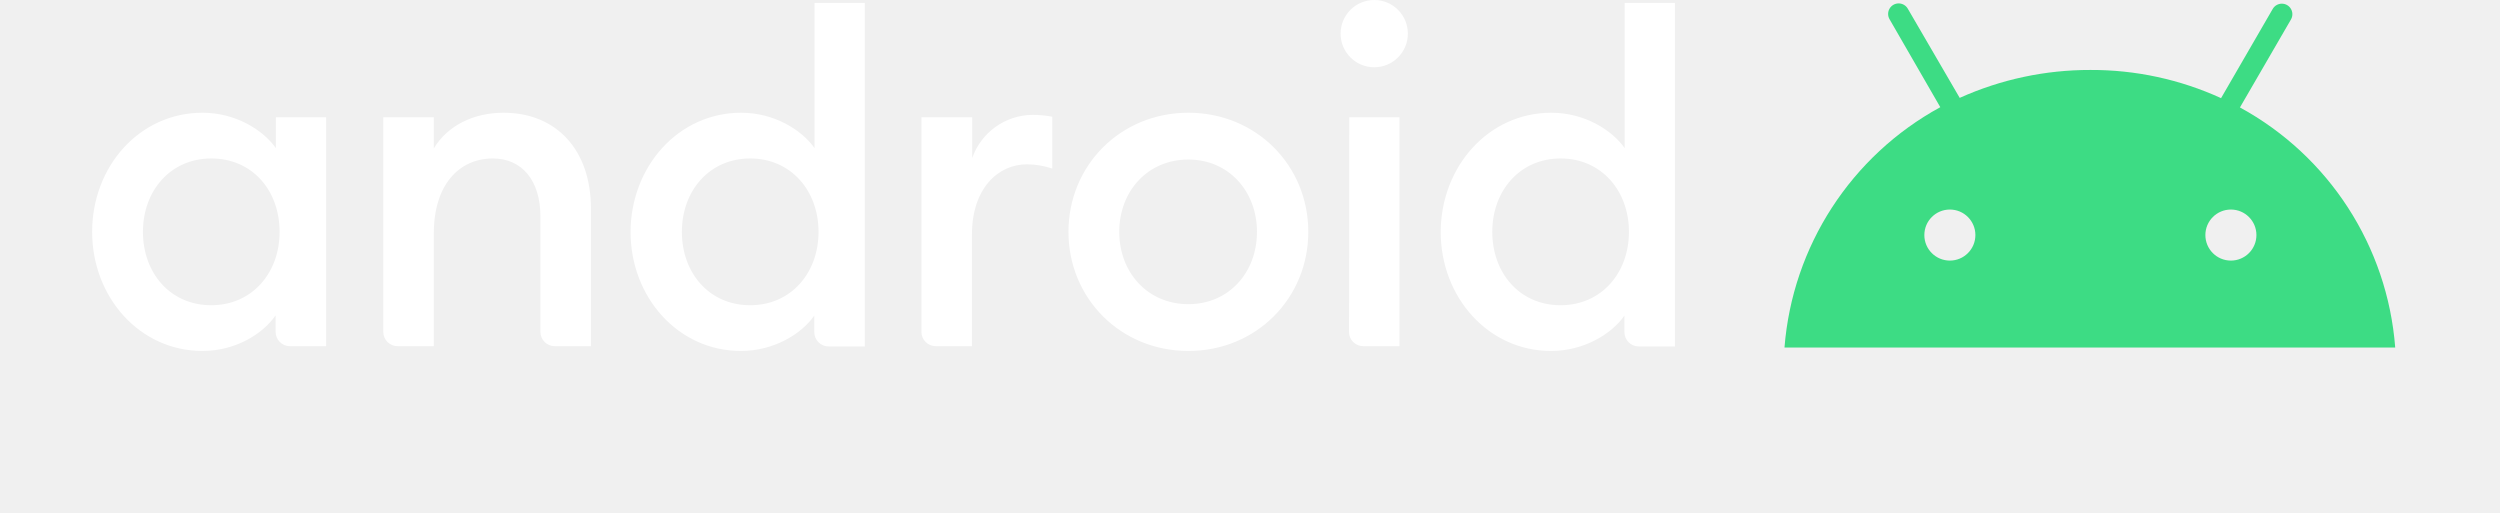
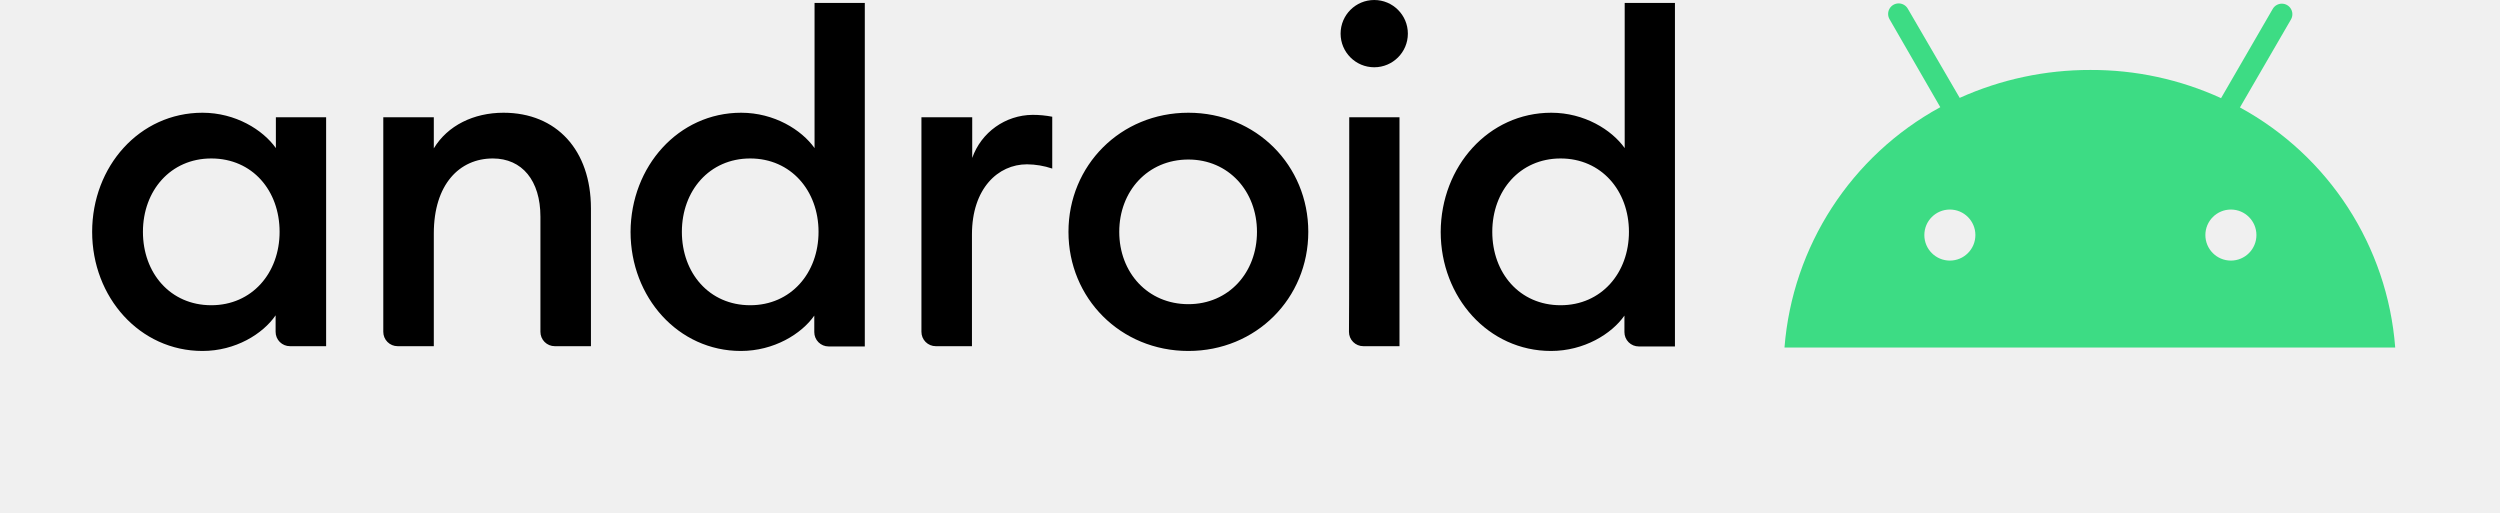
<svg xmlns="http://www.w3.org/2000/svg" height="513" viewBox="46.9 24 870.952 192.943" width="2500">
-   <path d="m88.4 66.4c12.4 0 22.7 6.4 27.6 13.3v-11.6h18.9v86.1h-13.6a5.378 5.378 0 0 1 -5.4-5.4v-6.2c-4.8 7-15.1 13.4-27.5 13.4-23.6 0-41.5-20.2-41.5-44.8s17.8-44.8 41.5-44.8m3.3 17.2c-15.3 0-25.7 12.1-25.7 27.6s10.3 27.6 25.7 27.6c15.3 0 25.7-12.1 25.7-27.6s-10.2-27.6-25.7-27.6m64.7-15.5h19v11.7c5.2-8.6 15-13.4 26.2-13.4 20 0 32.9 14.1 32.9 36v51.8h-13.6a5.378 5.378 0 0 1 -5.4-5.4v-43.3c0-13.6-6.9-21.9-17.9-21.9-12.6 0-22.2 9.8-22.2 28.2v42.4h-13.6a5.378 5.378 0 0 1 -5.4-5.4zm134.6-1.7c12.4 0 22.7 6.4 27.6 13.3v-54.6h18.9v129.2h-13.6a5.378 5.378 0 0 1 -5.4-5.4v-6.2c-4.8 6.9-15.2 13.3-27.6 13.3-23.6 0-41.5-20.2-41.5-44.8.1-24.6 18-44.8 41.6-44.8m3.4 17.2c-15.3 0-25.7 12.1-25.7 27.6s10.3 27.6 25.7 27.6c15.3 0 25.7-12.1 25.7-27.6s-10.4-27.6-25.7-27.6m64.6-15.5h18.9v15.3a24.26 24.26 0 0 1 22.7-16.2 38.52 38.52 0 0 1 7.4.7v19.5a30.541 30.541 0 0 0 -9.5-1.6c-10.9 0-20.7 9.1-20.7 26.4v42h-13.6a5.378 5.378 0 0 1 -5.4-5.4v-80.7zm100.2 87.9c-25.5 0-45.1-19.8-45.1-44.8s19.6-44.8 45.1-44.8 45.1 19.8 45.1 44.8-19.6 44.8-45.1 44.8m0-17.6c15.2 0 25.8-11.9 25.8-27.2s-10.7-27.2-25.8-27.2c-15.3 0-26 11.9-26 27.2s10.7 27.2 26 27.2m69.9-89.1a12.65 12.65 0 1 1 0-25.3 12.65 12.65 0 0 1 0 25.3m-9.4 18.8h18.9v86.1h-13.6a5.378 5.378 0 0 1 -5.4-5.4c.1 0 .1-80.7.1-80.7zm76-1.7c12.4 0 22.7 6.4 27.6 13.3v-54.6h18.9v129.2h-13.6a5.378 5.378 0 0 1 -5.4-5.4v-6.2c-4.8 6.9-15.2 13.3-27.6 13.3-23.6 0-41.5-20.2-41.5-44.8.1-24.6 18-44.8 41.6-44.8m3.5 17.2c-15.3 0-25.7 12.1-25.7 27.6s10.3 27.6 25.7 27.6c15.3 0 25.7-12.1 25.7-27.6s-10.4-27.6-25.7-27.6" fill="#FFFFFF" />
+   <path d="m88.4 66.4c12.4 0 22.7 6.4 27.6 13.3v-11.6h18.9v86.1h-13.6a5.378 5.378 0 0 1 -5.4-5.4v-6.2c-4.8 7-15.1 13.4-27.5 13.4-23.6 0-41.5-20.2-41.5-44.8s17.8-44.8 41.5-44.8m3.3 17.2c-15.3 0-25.7 12.1-25.7 27.6s10.3 27.6 25.7 27.6c15.3 0 25.7-12.1 25.7-27.6s-10.2-27.6-25.7-27.6m64.7-15.5h19v11.7c5.2-8.6 15-13.4 26.2-13.4 20 0 32.9 14.1 32.9 36v51.8h-13.6a5.378 5.378 0 0 1 -5.4-5.4v-43.3c0-13.6-6.9-21.9-17.9-21.9-12.6 0-22.2 9.8-22.2 28.2v42.4h-13.6a5.378 5.378 0 0 1 -5.4-5.4zm134.6-1.7c12.4 0 22.7 6.4 27.6 13.3v-54.6h18.9v129.2h-13.6a5.378 5.378 0 0 1 -5.4-5.4v-6.2c-4.8 6.9-15.2 13.3-27.6 13.3-23.6 0-41.5-20.2-41.5-44.8.1-24.6 18-44.8 41.6-44.8m3.4 17.2c-15.3 0-25.7 12.1-25.7 27.6s10.3 27.6 25.7 27.6c15.3 0 25.7-12.1 25.7-27.6s-10.4-27.6-25.7-27.6m64.6-15.5h18.9v15.3a24.26 24.26 0 0 1 22.7-16.2 38.52 38.52 0 0 1 7.4.7v19.5a30.541 30.541 0 0 0 -9.5-1.6c-10.9 0-20.7 9.1-20.7 26.4v42h-13.6a5.378 5.378 0 0 1 -5.4-5.4v-80.7zm100.2 87.9c-25.5 0-45.1-19.8-45.1-44.8s19.6-44.8 45.1-44.8 45.1 19.8 45.1 44.8-19.6 44.8-45.1 44.8m0-17.6c15.2 0 25.8-11.9 25.8-27.2s-10.7-27.2-25.8-27.2c-15.3 0-26 11.9-26 27.2s10.7 27.2 26 27.2m69.9-89.1a12.65 12.65 0 1 1 0-25.3 12.65 12.65 0 0 1 0 25.3m-9.4 18.8h18.9v86.1h-13.6a5.378 5.378 0 0 1 -5.4-5.4c.1 0 .1-80.7.1-80.7zm76-1.7c12.4 0 22.7 6.4 27.6 13.3v-54.6h18.9v129.2h-13.6a5.378 5.378 0 0 1 -5.4-5.4v-6.2c-4.8 6.9-15.2 13.3-27.6 13.3-23.6 0-41.5-20.2-41.5-44.8.1-24.6 18-44.8 41.6-44.8m3.5 17.2c-15.3 0-25.7 12.1-25.7 27.6s10.3 27.6 25.7 27.6c15.3 0 25.7-12.1 25.7-27.6s-10.4-27.6-25.7-27.6" fill="#00" />
  <path d="m851.3 122.011a9.6 9.6 0 1 1 9.6-9.6 9.602 9.602 0 0 1 -9.6 9.6m-105.7 0a9.6 9.6 0 1 1 9.6-9.6 9.602 9.602 0 0 1 -9.6 9.6m109.1-57.6 19.2-33.1a3.963 3.963 0 1 0 -6.9-3.9l-19.4 33.5a117.178 117.178 0 0 0 -49.1-10.6 119.152 119.152 0 0 0 -49.2 10.5l-19.5-33.5a3.963 3.963 0 1 0 -6.9 3.9l19.1 33.1a113.107 113.107 0 0 0 -58.6 90.4h229.7a112.654 112.654 0 0 0 -58.4-90.3" fill="#3ddc84" />
</svg>
